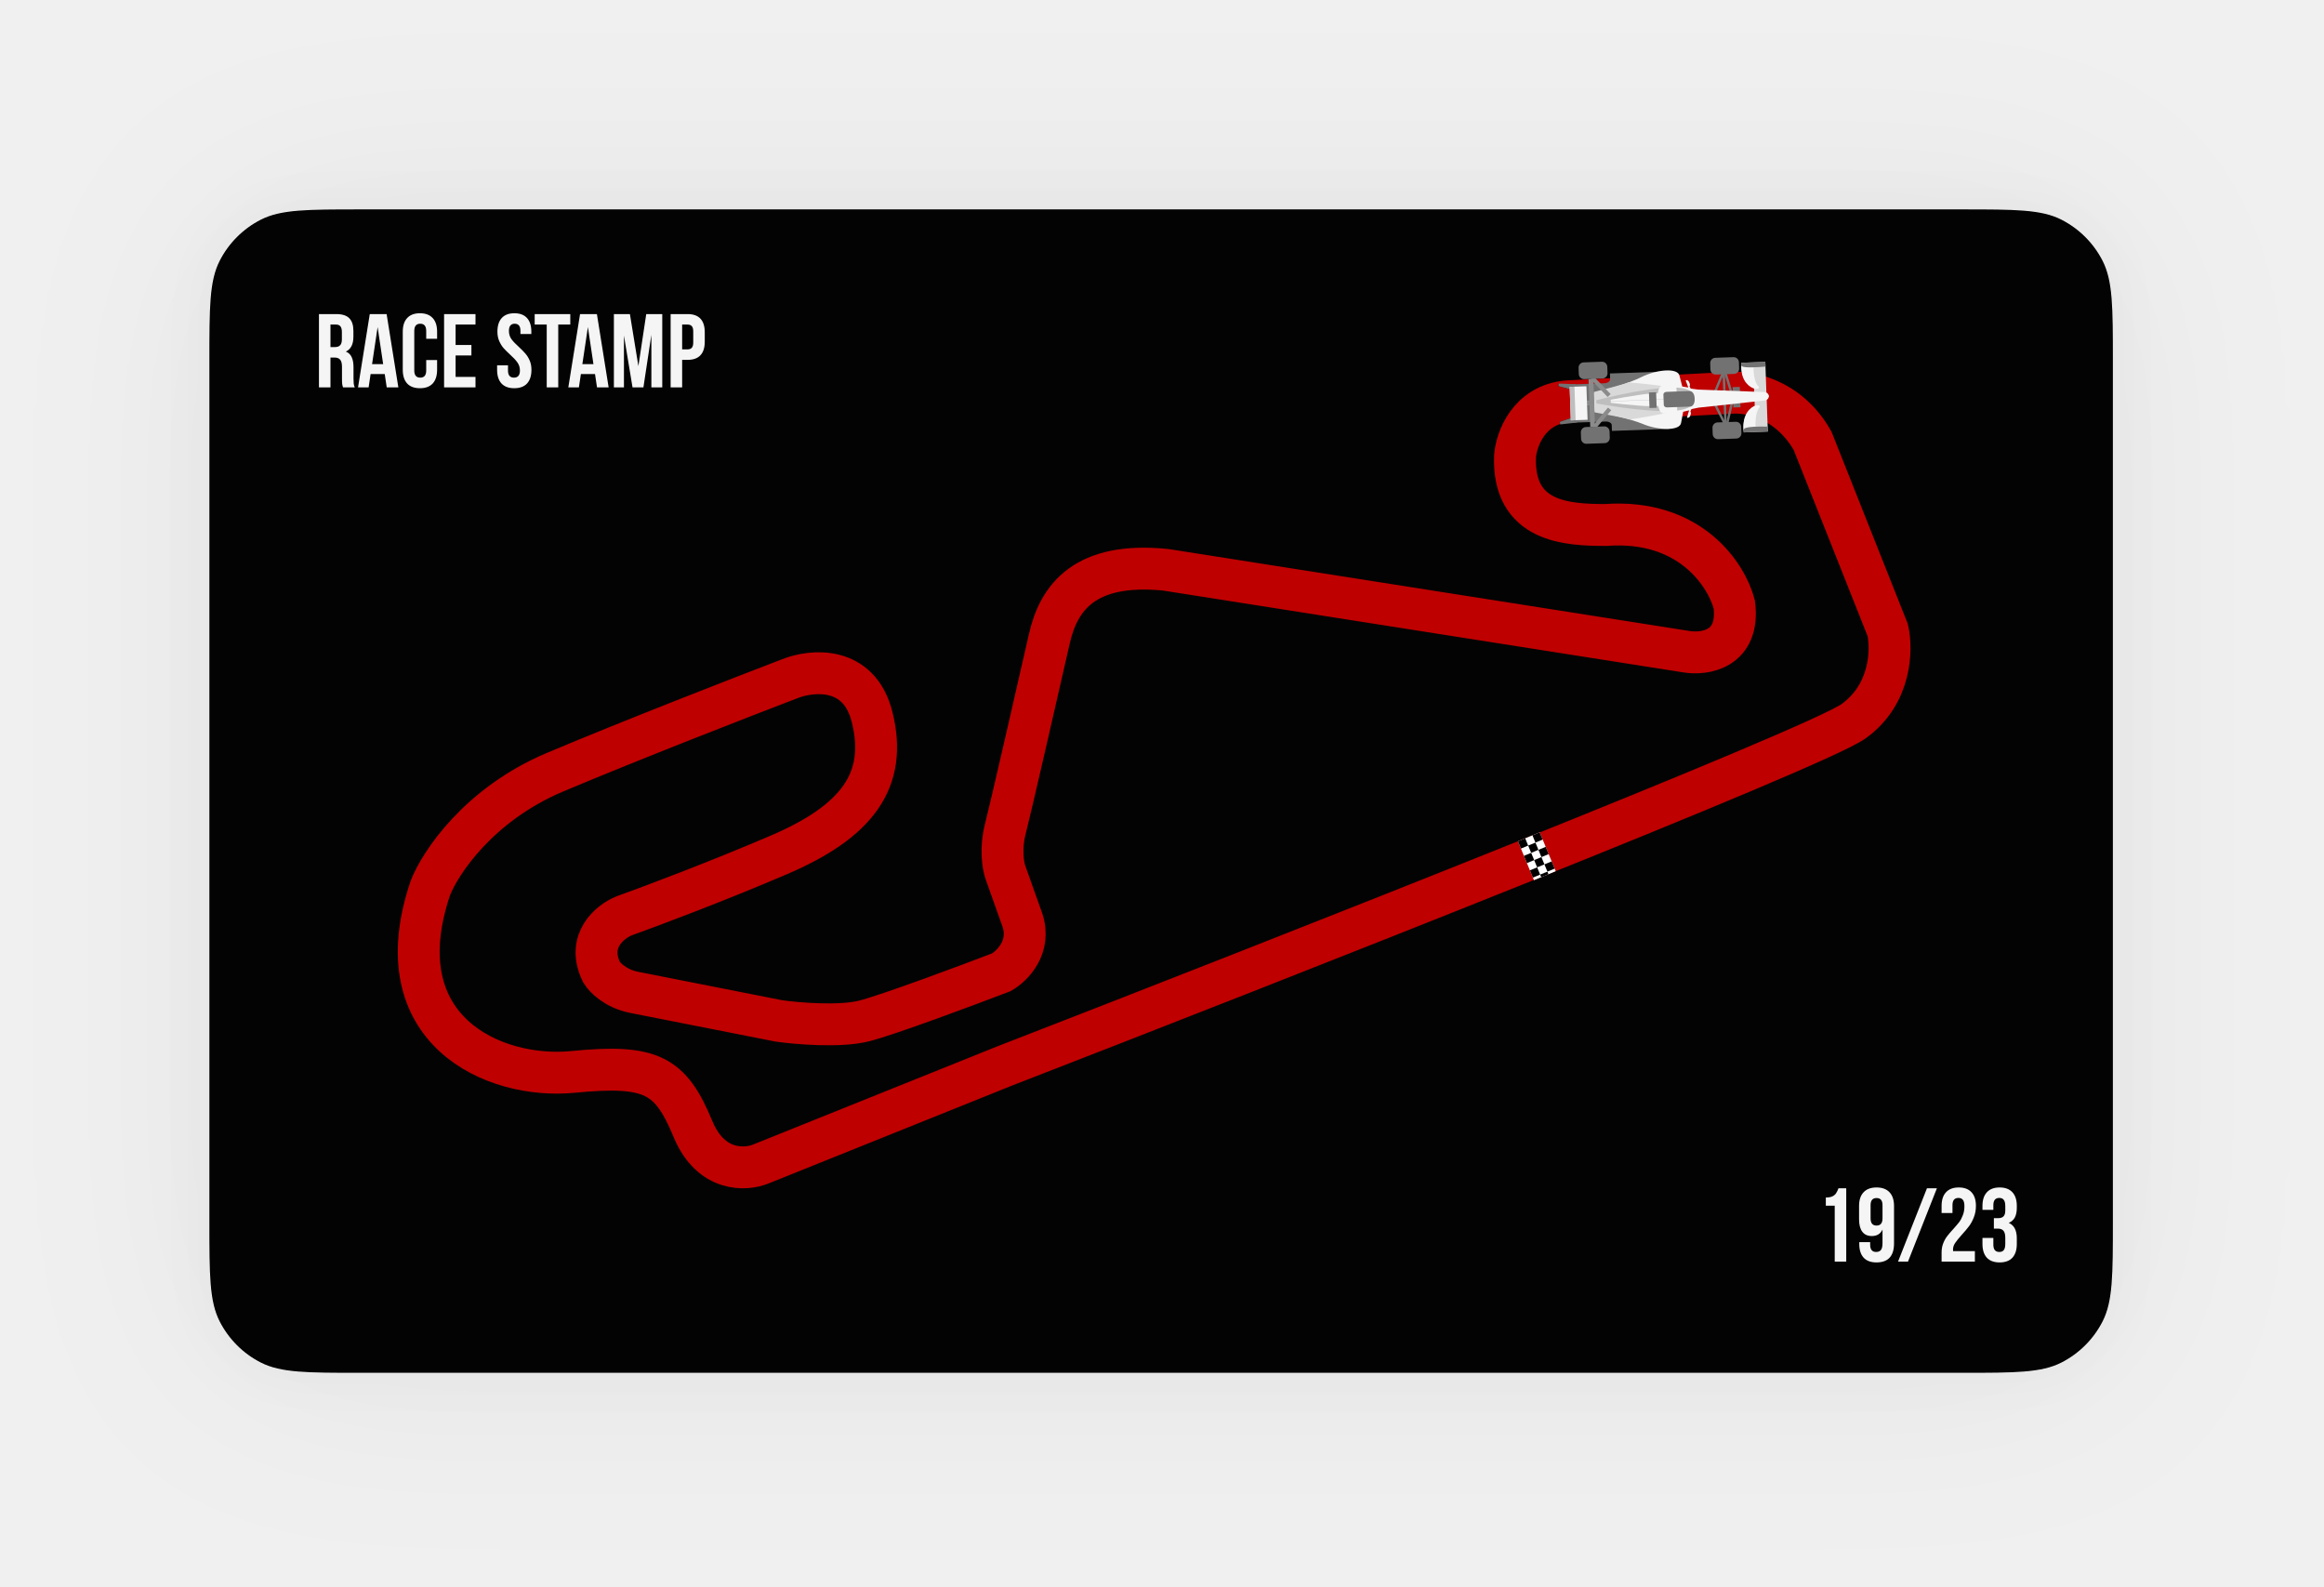
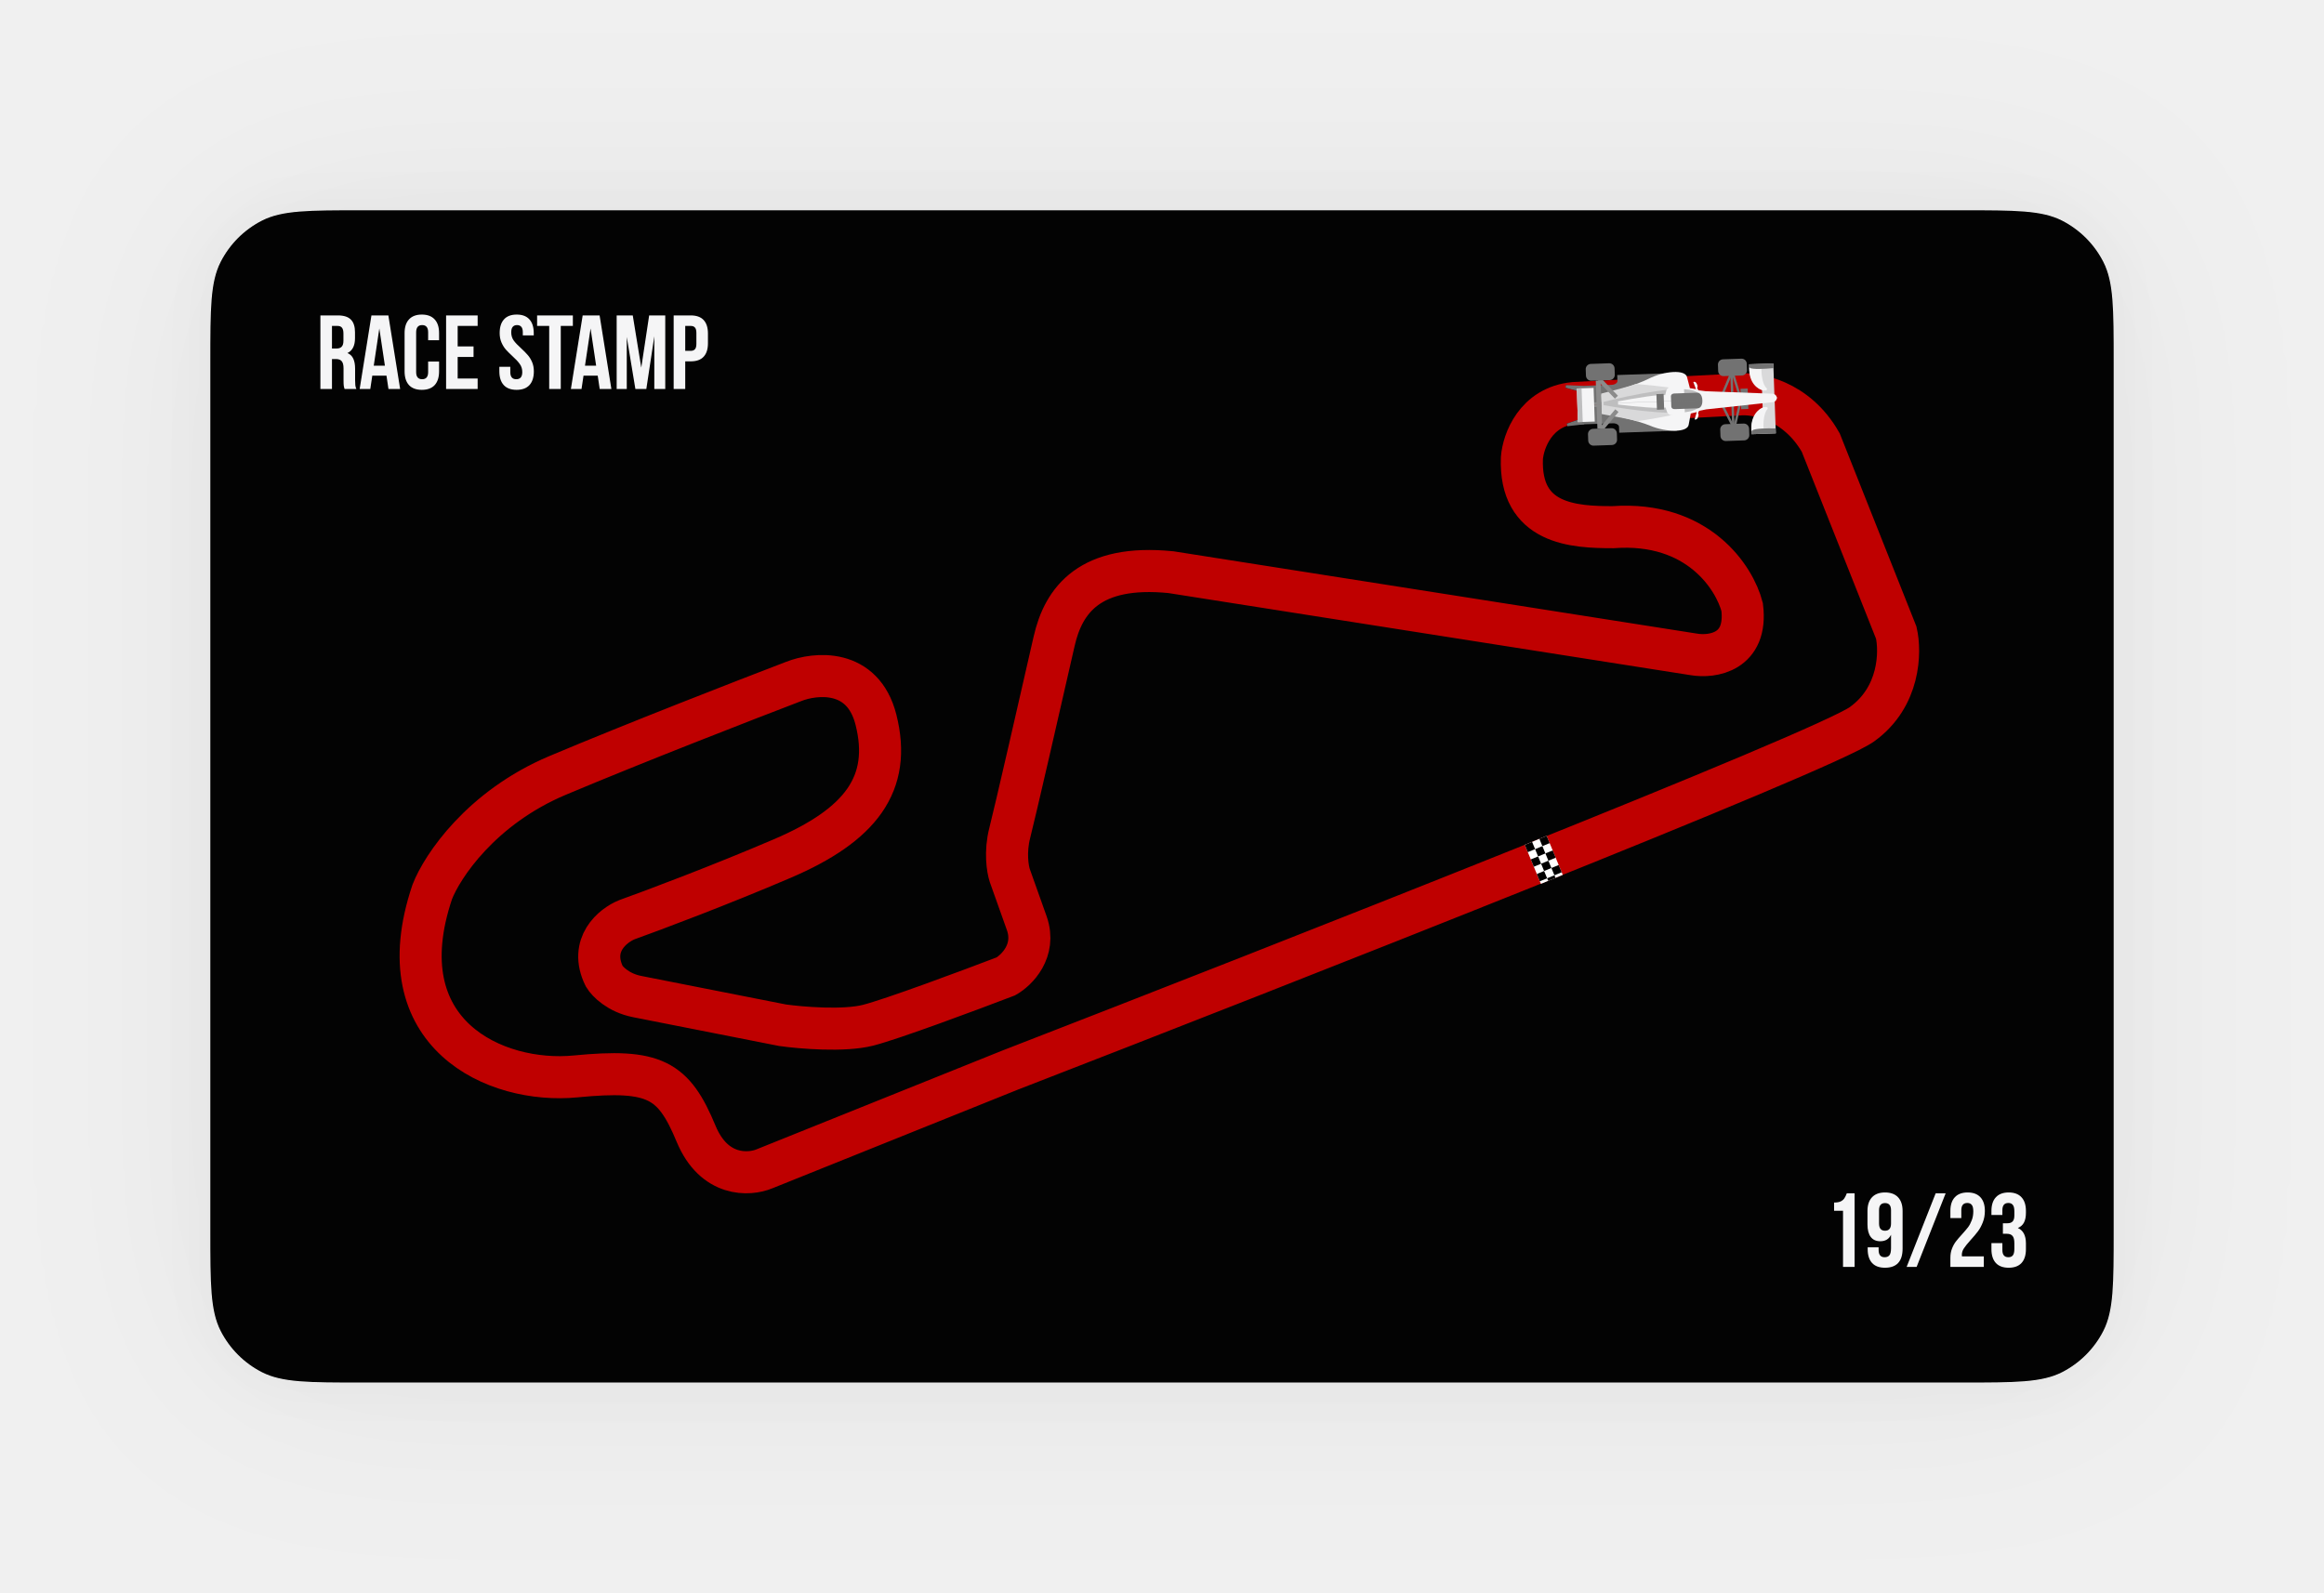
- <svg xmlns="http://www.w3.org/2000/svg" width="444" height="303" viewBox="0 0 444 303" fill="none">
+ <svg xmlns="http://www.w3.org/2000/svg" width="442" height="303" viewBox="0 0 442 303" fill="none">
  <g filter="url(#filter0_dd_715_35136)">
-     <path d="M40 68.8C40 58.719 40 53.679 41.962 49.828C43.688 46.441 46.441 43.688 49.828 41.962C53.679 40 58.719 40 68.8 40H374.867C384.948 40 389.988 40 393.839 41.962C397.225 43.688 399.979 46.441 401.705 49.828C403.667 53.679 403.667 58.719 403.667 68.8V233.45C403.667 243.531 403.667 248.571 401.705 252.422C399.979 255.809 397.225 258.562 393.839 260.288C389.988 262.25 384.948 262.25 374.867 262.25H68.8C58.719 262.25 53.679 262.25 49.828 260.288C46.441 258.562 43.688 255.809 41.962 252.422C40 248.571 40 243.531 40 233.45V68.8Z" fill="#030303" />
+     <path d="M40 68.8C40 58.719 40 53.679 41.962 49.828C43.688 46.441 46.441 43.688 49.828 41.962C53.679 40 58.719 40 68.8 40H373.2C383.281 40 388.321 40 392.172 41.962C395.559 43.688 398.312 46.441 400.038 49.828C402 53.679 402 58.719 402 68.8V234.2C402 244.281 402 249.321 400.038 253.172C398.312 256.559 395.559 259.312 392.172 261.038C388.321 263 383.281 263 373.2 263H68.8C58.719 263 53.679 263 49.828 261.038C46.441 259.312 43.688 256.559 41.962 253.172C40 249.321 40 244.281 40 234.2V68.8Z" fill="#030303" />
    <path d="M348.824 228.76C349.357 228.76 349.777 228.687 350.084 228.54C350.404 228.38 350.637 228.18 350.784 227.94C350.944 227.7 351.097 227.387 351.244 227H352.724V241H350.524V230.32H348.824V228.76ZM361.854 237.52C361.854 239.947 360.734 241.16 358.494 241.16C357.427 241.16 356.614 240.86 356.054 240.26C355.494 239.647 355.214 238.773 355.214 237.64V237.28H357.294V237.78C357.294 238.7 357.674 239.16 358.434 239.16C358.847 239.16 359.154 239.033 359.354 238.78C359.554 238.527 359.654 238.08 359.654 237.44V234.88C359.267 235.707 358.587 236.12 357.614 236.12C356.814 236.12 356.207 235.847 355.794 235.3C355.38 234.753 355.174 233.96 355.174 232.92V230.36C355.174 229.24 355.46 228.373 356.034 227.76C356.607 227.147 357.434 226.84 358.514 226.84C359.594 226.84 360.42 227.147 360.994 227.76C361.567 228.373 361.854 229.24 361.854 230.36V237.52ZM358.514 234.12C359.274 234.12 359.654 233.66 359.654 232.74V230.22C359.654 229.313 359.274 228.86 358.514 228.86C357.754 228.86 357.374 229.313 357.374 230.22V232.74C357.374 233.66 357.754 234.12 358.514 234.12ZM370.043 227L364.523 241H362.623L368.143 227H370.043ZM375.301 230.44C375.301 229.84 375.201 229.427 375.001 229.2C374.814 228.96 374.534 228.84 374.161 228.84C373.401 228.84 373.021 229.3 373.021 230.22V231.72H370.941V230.36C370.941 229.227 371.221 228.36 371.781 227.76C372.341 227.147 373.154 226.84 374.221 226.84C375.287 226.84 376.101 227.147 376.661 227.76C377.221 228.36 377.501 229.227 377.501 230.36C377.501 231.147 377.367 231.873 377.101 232.54C376.847 233.193 376.541 233.76 376.181 234.24C375.821 234.72 375.354 235.273 374.781 235.9C374.207 236.54 373.787 237.06 373.521 237.46C373.254 237.86 373.121 238.273 373.121 238.7C373.121 238.833 373.127 238.933 373.141 239H377.301V241H370.941V239.28C370.941 238.627 371.041 238.047 371.241 237.54C371.441 237.02 371.687 236.567 371.981 236.18C372.274 235.793 372.661 235.34 373.141 234.82C373.634 234.273 374.021 233.82 374.301 233.46C374.581 233.087 374.814 232.647 375.001 232.14C375.201 231.633 375.301 231.067 375.301 230.44ZM383.11 230.44C383.11 229.84 383.01 229.427 382.81 229.2C382.624 228.96 382.344 228.84 381.97 228.84C381.21 228.84 380.83 229.3 380.83 230.22V231.12H378.75V230.36C378.75 229.227 379.03 228.36 379.59 227.76C380.15 227.147 380.964 226.84 382.03 226.84C383.097 226.84 383.91 227.147 384.47 227.76C385.03 228.36 385.31 229.227 385.31 230.36V230.72C385.31 231.48 385.184 232.1 384.93 232.58C384.677 233.047 384.29 233.387 383.77 233.6C384.797 234.053 385.31 235.033 385.31 236.54V237.64C385.31 238.773 385.03 239.647 384.47 240.26C383.91 240.86 383.097 241.16 382.03 241.16C380.964 241.16 380.15 240.86 379.59 240.26C379.03 239.647 378.75 238.773 378.75 237.64V236.48H380.83V237.78C380.83 238.7 381.21 239.16 381.97 239.16C382.344 239.16 382.624 239.047 382.81 238.82C383.01 238.58 383.11 238.167 383.11 237.58V236.48C383.11 235.84 382.997 235.387 382.77 235.12C382.544 234.84 382.177 234.7 381.67 234.7H380.93V232.7H381.79C382.23 232.7 382.557 232.587 382.77 232.36C382.997 232.133 383.11 231.753 383.11 231.22V230.44Z" fill="#F5F5F6" />
    <path d="M65.537 74C65.457 73.773 65.403 73.56 65.377 73.36C65.35 73.16 65.337 72.8 65.337 72.28V70.08C65.337 69.44 65.223 68.987 64.997 68.72C64.77 68.44 64.403 68.3 63.897 68.3H63.137V74H60.937V60H64.257C65.39 60 66.217 60.267 66.737 60.8C67.257 61.32 67.517 62.127 67.517 63.22V64.32C67.517 65.76 67.037 66.707 66.077 67.16C66.597 67.373 66.97 67.733 67.197 68.24C67.423 68.733 67.537 69.367 67.537 70.14V72.3C67.537 72.7 67.55 73.027 67.577 73.28C67.603 73.52 67.67 73.76 67.777 74H65.537ZM63.137 66.3H63.997C64.437 66.3 64.763 66.187 64.977 65.96C65.203 65.733 65.317 65.353 65.317 64.82V63.44C65.317 62.933 65.223 62.567 65.037 62.34C64.863 62.113 64.583 62 64.197 62H63.137V66.3ZM73.884 74L73.504 71.46H70.804L70.424 74H68.404L70.644 60H73.864L76.104 74H73.884ZM73.204 69.56L72.144 62.48L71.084 69.56H73.204ZM83.508 70.64C83.508 71.773 83.228 72.647 82.668 73.26C82.108 73.86 81.295 74.16 80.228 74.16C79.162 74.16 78.348 73.86 77.788 73.26C77.228 72.647 76.948 71.773 76.948 70.64V63.36C76.948 62.227 77.228 61.36 77.788 60.76C78.348 60.147 79.162 59.84 80.228 59.84C81.295 59.84 82.108 60.147 82.668 60.76C83.228 61.36 83.508 62.227 83.508 63.36V64.72H81.428V63.22C81.428 62.3 81.048 61.84 80.288 61.84C79.528 61.84 79.148 62.3 79.148 63.22V70.78C79.148 71.687 79.528 72.14 80.288 72.14C81.048 72.14 81.428 71.687 81.428 70.78V68.78H83.508V70.64ZM90.063 65.9V67.9H87.043V72H90.843V74H84.843V60H90.843V62H87.043V65.9H90.063ZM95.032 63.36C95.032 62.227 95.305 61.36 95.852 60.76C96.398 60.147 97.205 59.84 98.272 59.84C99.338 59.84 100.145 60.147 100.692 60.76C101.238 61.36 101.512 62.227 101.512 63.36V63.8H99.432V63.22C99.432 62.74 99.338 62.393 99.152 62.18C98.965 61.953 98.692 61.84 98.332 61.84C97.972 61.84 97.698 61.953 97.512 62.18C97.325 62.393 97.232 62.74 97.232 63.22C97.232 63.807 97.385 64.32 97.692 64.76C98.012 65.2 98.485 65.7 99.112 66.26C99.632 66.74 100.052 67.167 100.372 67.54C100.692 67.9 100.965 68.34 101.192 68.86C101.418 69.38 101.532 69.973 101.532 70.64C101.532 71.773 101.252 72.647 100.692 73.26C100.132 73.86 99.318 74.16 98.252 74.16C97.185 74.16 96.372 73.86 95.812 73.26C95.252 72.647 94.972 71.773 94.972 70.64V69.78H97.052V70.78C97.052 71.687 97.432 72.14 98.192 72.14C98.952 72.14 99.332 71.687 99.332 70.78C99.332 70.193 99.172 69.68 98.852 69.24C98.545 68.8 98.078 68.3 97.452 67.74C96.932 67.26 96.512 66.84 96.192 66.48C95.872 66.107 95.598 65.66 95.372 65.14C95.145 64.62 95.032 64.027 95.032 63.36ZM108.952 60V62H106.652V74H104.452V62H102.152V60H108.952ZM114.059 74L113.679 71.46H110.979L110.599 74H108.579L110.819 60H114.039L116.279 74H114.059ZM113.379 69.56L112.319 62.48L111.259 69.56H113.379ZM123.464 60H126.524V74H124.444V63.96L122.924 74H120.844L119.204 64.1V74H117.284V60H120.344L121.964 69.94L123.464 60ZM131.364 60C132.458 60 133.278 60.293 133.824 60.88C134.371 61.467 134.644 62.327 134.644 63.46V65.28C134.644 66.413 134.371 67.273 133.824 67.86C133.278 68.447 132.458 68.74 131.364 68.74H130.324V74H128.124V60H131.364ZM130.324 66.74H131.364C131.724 66.74 131.991 66.64 132.164 66.44C132.351 66.24 132.444 65.9 132.444 65.42V63.32C132.444 62.84 132.351 62.5 132.164 62.3C131.991 62.1 131.724 62 131.364 62H130.324V66.74Z" fill="#F5F5F6" />
    <path d="M192.05 203.588L145.423 222.33C142.512 223.56 135.831 223.953 132.397 215.689C128.105 205.359 124.552 203.293 109.454 204.768C94.356 206.244 73.04 196.799 82.218 169.645C84.093 164.824 91.484 153.647 106.049 147.508C120.614 141.369 142.019 133.046 150.9 129.651C155.094 127.979 164.103 127.083 166.59 136.883C169.699 149.132 163.63 156.954 148.828 163.299C136.986 168.376 124.157 173.187 119.223 174.958C116.559 176.04 111.97 179.71 114.93 185.731C115.523 186.715 117.595 188.86 121.147 189.568C124.7 190.276 141.081 193.503 148.828 195.028C152.331 195.52 160.492 196.209 165.11 195.028C169.728 193.848 184.501 188.338 191.31 185.731C193.382 184.55 197.083 180.89 195.307 175.696L192.05 166.546C191.656 165.365 191.103 162.089 192.05 158.429C192.998 154.769 198.07 132.603 200.487 121.977C202.278 114.108 207.296 107.308 222.691 108.843L322.162 124.487C325.665 125.077 332.405 124.103 331.339 115.484C329.908 109.926 322.991 99.103 306.768 100.284C299.366 100.284 288.975 99.782 289.449 87.15C289.696 83.952 292.025 77.38 299.366 76.671L330.599 75.048C333.905 74.704 341.671 76.052 346.29 84.198L360.648 120.354C361.487 123.994 361.358 132.574 354.135 137.768C346.911 142.963 243.069 183.812 192.05 203.588Z" stroke-width="8" stroke="#BF0000" />
    <g clip-path="url(#clip0_715_35136)">
      <g clip-path="url(#clip1_715_35136)">
        <rect width="6" height="24" transform="translate(290 160.715) rotate(-22.4086)" fill="white" />
        <rect width="1.5" height="1.5" transform="translate(290 160.715) rotate(-22.4086)" fill="black" />
        <rect width="1.5" height="1.5" transform="translate(291.145 163.488) rotate(-22.4086)" fill="black" />
        <rect width="1.5" height="1.5" transform="translate(292.287 166.262) rotate(-22.4086)" fill="black" />
        <rect width="1.5" height="1.5" transform="translate(291.959 161.53) rotate(-22.4086)" fill="black" />
        <rect width="1.5" height="1.5" transform="translate(293.102 164.303) rotate(-22.4086)" fill="black" />
        <rect width="1.5" height="1.5" transform="translate(294.246 167.077) rotate(-22.4086)" fill="black" />
        <rect width="1.5" height="1.5" transform="translate(292.773 159.571) rotate(-22.4086)" fill="black" />
        <rect width="1.5" height="1.5" transform="translate(293.918 162.345) rotate(-22.4086)" fill="black" />
        <rect width="1.5" height="1.5" transform="translate(295.061 165.119) rotate(-22.4086)" fill="black" />
        <rect width="1.5" height="1.5" transform="translate(296.203 167.891) rotate(-22.4086)" fill="black" />
        <rect width="1.5" height="1.5" transform="translate(294.732 160.386) rotate(-22.4086)" fill="black" />
        <rect width="1.5" height="1.5" transform="translate(295.875 163.16) rotate(-22.4086)" fill="black" />
        <rect width="1.5" height="1.5" transform="translate(297.02 165.932) rotate(-22.4086)" fill="black" />
      </g>
    </g>
    <rect x="331.152" y="77.843" width="3.889" height="1.373" transform="rotate(-92 331.152 77.8428)" fill="#727272" />
    <rect x="329.436" y="81.107" width="4.118" height="0.458" transform="rotate(-92 329.436 81.1067)" fill="#727272" />
    <rect x="329.27" y="80.942" width="3.977" height="0.458" transform="rotate(-116.851 329.27 80.9419)" fill="#727272" />
    <rect width="3.977" height="0.458" transform="matrix(0.223807 -0.974634 -0.974634 -0.223807 330.184 80.9915)" fill="#727272" />
    <rect width="4.118" height="0.458" transform="matrix(0.0348995 0.999391 0.999391 -0.0348995 329.084 71.0479)" fill="#727272" />
    <rect width="3.977" height="0.458" transform="matrix(-0.388336 0.921518 0.921518 0.388336 328.932 71.2256)" fill="#727272" />
    <rect x="329.84" y="71.114" width="3.977" height="0.458" transform="rotate(73.0673 329.84 71.1135)" fill="#727272" />
    <path d="M337.483 82.198L333.368 82.342C333.083 79.422 334.672 78.176 335.502 77.918L335.43 75.861L337.259 75.797L337.483 82.198Z" fill="#D9D9DA" stroke-width="0.5" stroke="#D9D9DA" />
    <path d="M335.954 77.675C335.071 78.622 335.08 81.063 335.191 82.051L333.362 82.115C333.077 79.195 334.666 77.949 335.496 77.691L335.954 77.675Z" fill="#F5F5F6" stroke-width="0.5" stroke-linejoin="round" stroke="#F5F5F6" />
    <path d="M337.486 82.2L333.371 82.344L333.363 82.115C333.716 81.736 336.248 81.709 337.47 81.743L337.486 82.2Z" fill="#727272" stroke-width="0.5" stroke="#727272" />
    <path d="M337.023 69.396L332.922 69.54C332.842 72.472 334.509 73.604 335.352 73.804L335.424 75.861L337.247 75.798L337.023 69.396Z" fill="#D9D9DA" stroke-width="0.5" stroke="#D9D9DA" />
    <path d="M335.811 74.018C334.871 73.183 334.714 70.876 334.758 69.934L332.938 69.998C332.853 72.777 334.515 73.846 335.356 74.034L335.811 74.018Z" fill="#F5F5F6" stroke-width="0.5" stroke-linejoin="round" stroke="#F5F5F6" />
    <path d="M337.023 69.396L332.908 69.54L332.915 69.743C333.292 70.055 335.821 69.912 337.038 69.802L337.023 69.396Z" fill="#727272" stroke-width="0.5" stroke="#727272" />
    <path d="M306.753 80.525L298.065 80.829C299.894 80.765 300.787 80.123 301.005 79.811L300.909 77.067L318.742 76.444L318.933 81.931L307.96 82.314L307.92 81.171C307.909 80.854 307.439 80.501 306.753 80.525Z" fill="#727272" />
    <path d="M298.066 80.829L301.007 79.81" stroke-width="0.5" stroke="black" />
    <path d="M301.031 80.496L301.007 79.81L298.066 80.829L301.031 80.496Z" fill="#727272" stroke-width="0.5" stroke="#727272" />
    <path d="M306.5 73.212L297.812 73.516C299.641 73.452 300.577 74.029 300.816 74.326L300.912 77.07L318.744 76.447L318.553 70.96L307.579 71.343L307.619 72.486C307.63 72.803 307.185 73.188 306.5 73.212Z" fill="#727272" />
    <path d="M297.811 73.515L300.815 74.326" stroke-width="0.5" stroke="black" />
    <path d="M300.791 73.64L300.815 74.326L297.811 73.515L300.791 73.64Z" fill="#727272" stroke-width="0.5" stroke="#727272" />
    <path d="M313.866 80.992C311.45 79.977 306.699 78.953 304.625 78.567L304.561 76.738L337.94 75.573C337.965 76.304 337.362 76.508 337.057 76.519L324.515 77.873L323.151 78.149L322.939 78.614C323.128 78.791 323.033 79.145 322.963 79.3C322.799 79.855 322.448 79.852 322.293 79.781L322.702 78.394L321.567 78.662L321.182 80.736C321.009 82.344 316.886 82.259 313.866 80.992Z" fill="#F5F5F6" />
    <path d="M313.555 72.049C311.216 73.23 306.548 74.583 304.506 75.112L304.57 76.941L337.948 75.776C337.923 75.044 337.307 74.882 337.002 74.893L324.396 74.418L323.016 74.237L322.772 73.788C322.948 73.598 322.829 73.251 322.748 73.102C322.546 72.559 322.196 72.587 322.046 72.668L322.551 74.024L321.4 73.836L320.871 71.794C320.586 70.201 316.479 70.574 313.555 72.049Z" fill="#F5F5F6" />
    <path d="M304.632 78.769L304.56 76.711L323.078 76.064L323.126 77.436C322.42 78.193 315.038 79.626 311.318 80.137C310.39 79.803 306.398 79.088 304.632 78.769Z" fill="#D9D9DA" />
    <path d="M304.495 74.883L304.567 76.94L323.086 76.293L323.038 74.922C322.28 74.216 314.817 73.301 311.069 73.051C310.168 73.448 306.235 74.44 304.495 74.883Z" fill="#D9D9DA" />
    <path d="M304.954 76.466C307.418 75.825 311.254 74.961 314.76 74.452C316.512 74.197 318.189 74.03 319.573 74.026C320.266 74.023 320.891 74.062 321.42 74.153C321.944 74.243 322.394 74.387 322.719 74.612L322.822 74.683L322.866 75.947L322.867 75.947L322.925 77.599L322.827 77.677C322.518 77.924 322.079 78.099 321.563 78.225C321.042 78.353 320.42 78.435 319.73 78.481C318.349 78.573 316.664 78.523 314.899 78.392C311.366 78.128 307.478 77.534 304.976 77.066L304.998 76.77L304.954 76.466Z" fill="#BEBEBF" />
    <path d="M307.746 76.622L307.717 76.364C309.122 76.091 311.265 75.707 313.128 75.443C314.059 75.31 314.926 75.207 315.597 75.163C315.932 75.141 316.226 75.133 316.457 75.145C316.545 75.149 316.627 75.159 316.702 75.17L316.84 74.612C316.873 74.428 316.933 74.18 317.097 73.974C317.277 73.747 317.556 73.602 317.96 73.587L320.018 73.517L320.268 73.509L320.37 76.42L320.366 76.42L320.358 76.188L307.762 76.628L307.761 76.65L307.765 76.686L320.358 76.246L320.451 78.924L320.201 78.932L318.143 79.006C317.739 79.02 317.451 78.894 317.255 78.68C317.078 78.486 317 78.243 316.954 78.062L316.778 77.515C316.704 77.531 316.622 77.547 316.535 77.557C316.306 77.585 316.012 77.598 315.677 77.599C315.004 77.602 314.132 77.559 313.194 77.492C311.316 77.358 309.152 77.124 307.732 76.95L307.746 76.622Z" fill="#F5F5F6" />
    <path d="M316.444 76.116L316.506 77.899L315.135 77.947L315.072 76.164L316.444 76.116ZM316.402 74.926L316.444 76.115L315.072 76.163L315.031 74.974L316.402 74.926Z" fill="#727272" />
    <path d="M323.774 76.155C323.815 77.344 323.216 77.662 322.911 77.673L318.568 77.824C318.02 77.844 317.87 77.519 317.865 77.353L317.83 76.363L323.774 76.155ZM317.792 75.371C317.787 75.206 317.913 74.871 318.461 74.852L322.805 74.7C323.11 74.689 323.73 74.966 323.772 76.154L317.827 76.362L317.792 75.371Z" fill="#727272" />
    <rect x="326.812" y="71.586" width="3.203" height="5.49" rx="1" transform="rotate(-92 326.812 71.5864)" fill="#727272" />
    <rect x="327.246" y="83.931" width="3.203" height="5.49" rx="1" transform="rotate(-92 327.246 83.9309)" fill="#727272" />
    <rect x="304.193" y="81.455" width="4.695" height="0.798" transform="rotate(-50.0244 304.193 81.4553)" fill="#8B8B8B" />
    <rect x="303.812" y="81.536" width="4.575" height="0.915" transform="rotate(-92 303.812 81.5356)" fill="#8B8B8B" />
    <rect x="302.756" y="77.452" width="0.458" height="1.83" transform="rotate(-92 302.756 77.4524)" fill="#8B8B8B" />
    <rect width="4.695" height="0.798" transform="matrix(0.694353 0.719635 0.719635 -0.694353 303.881 72.4534)" fill="#8B8B8B" />
    <rect width="4.575" height="0.915" transform="matrix(0.0348995 0.999391 0.999391 -0.0348995 303.496 72.4004)" fill="#8B8B8B" />
    <rect width="0.458" height="1.83" transform="matrix(0.0348995 0.999391 0.999391 -0.0348995 302.723 76.5481)" fill="#8B8B8B" />
    <rect x="302.096" y="84.811" width="3.203" height="5.49" rx="1" transform="rotate(-92 302.096 84.8105)" fill="#727272" />
    <rect x="300.107" y="80.301" width="6.405" height="3.203" transform="rotate(-92 300.107 80.3013)" fill="#F5F5F6" />
    <rect x="300.107" y="80.301" width="6.405" height="0.915" transform="rotate(-92 300.107 80.3013)" fill="#BEBEBF" />
    <rect x="301.664" y="72.462" width="3.203" height="5.49" rx="1" transform="rotate(-92 301.664 72.4619)" fill="#727272" />
  </g>
  <defs>
-     <filter id="filter0_dd_715_35136" x="0" y="0" width="443.666" height="302.25" filterUnits="userSpaceOnUse" color-interpolation-filters="sRGB">
+     <filter id="filter0_dd_715_35136" x="0" y="0" width="442" height="303" filterUnits="userSpaceOnUse" color-interpolation-filters="sRGB">
      <feFlood flood-opacity="0" result="BackgroundImageFix" />
      <feColorMatrix in="SourceAlpha" type="matrix" values="0 0 0 0 0 0 0 0 0 0 0 0 0 0 0 0 0 0 127 0" result="hardAlpha" />
      <feOffset />
      <feGaussianBlur stdDeviation="20" />
      <feComposite in2="hardAlpha" operator="out" />
      <feColorMatrix type="matrix" values="0 0 0 0 0.012 0 0 0 0 0.012 0 0 0 0 0.012 0 0 0 0.05 0" />
      <feBlend mode="normal" in2="BackgroundImageFix" result="effect1_dropShadow_715_35136" />
      <feColorMatrix in="SourceAlpha" type="matrix" values="0 0 0 0 0 0 0 0 0 0 0 0 0 0 0 0 0 0 127 0" result="hardAlpha" />
      <feOffset />
      <feGaussianBlur stdDeviation="5" />
      <feComposite in2="hardAlpha" operator="out" />
      <feColorMatrix type="matrix" values="0 0 0 0 0.012 0 0 0 0 0.012 0 0 0 0 0.012 0 0 0 0.03 0" />
      <feBlend mode="normal" in2="effect1_dropShadow_715_35136" result="effect2_dropShadow_715_35136" />
      <feBlend mode="normal" in="SourceGraphic" in2="effect2_dropShadow_715_35136" result="shape" />
    </filter>
    <clipPath id="clip0_715_35136">
      <rect width="4.5" height="8.03" fill="white" transform="translate(290 160.715) rotate(-22.4086)" />
    </clipPath>
    <clipPath id="clip1_715_35136">
      <rect width="6" height="24" fill="white" transform="translate(290 160.715) rotate(-22.4086)" />
    </clipPath>
  </defs>
</svg>
